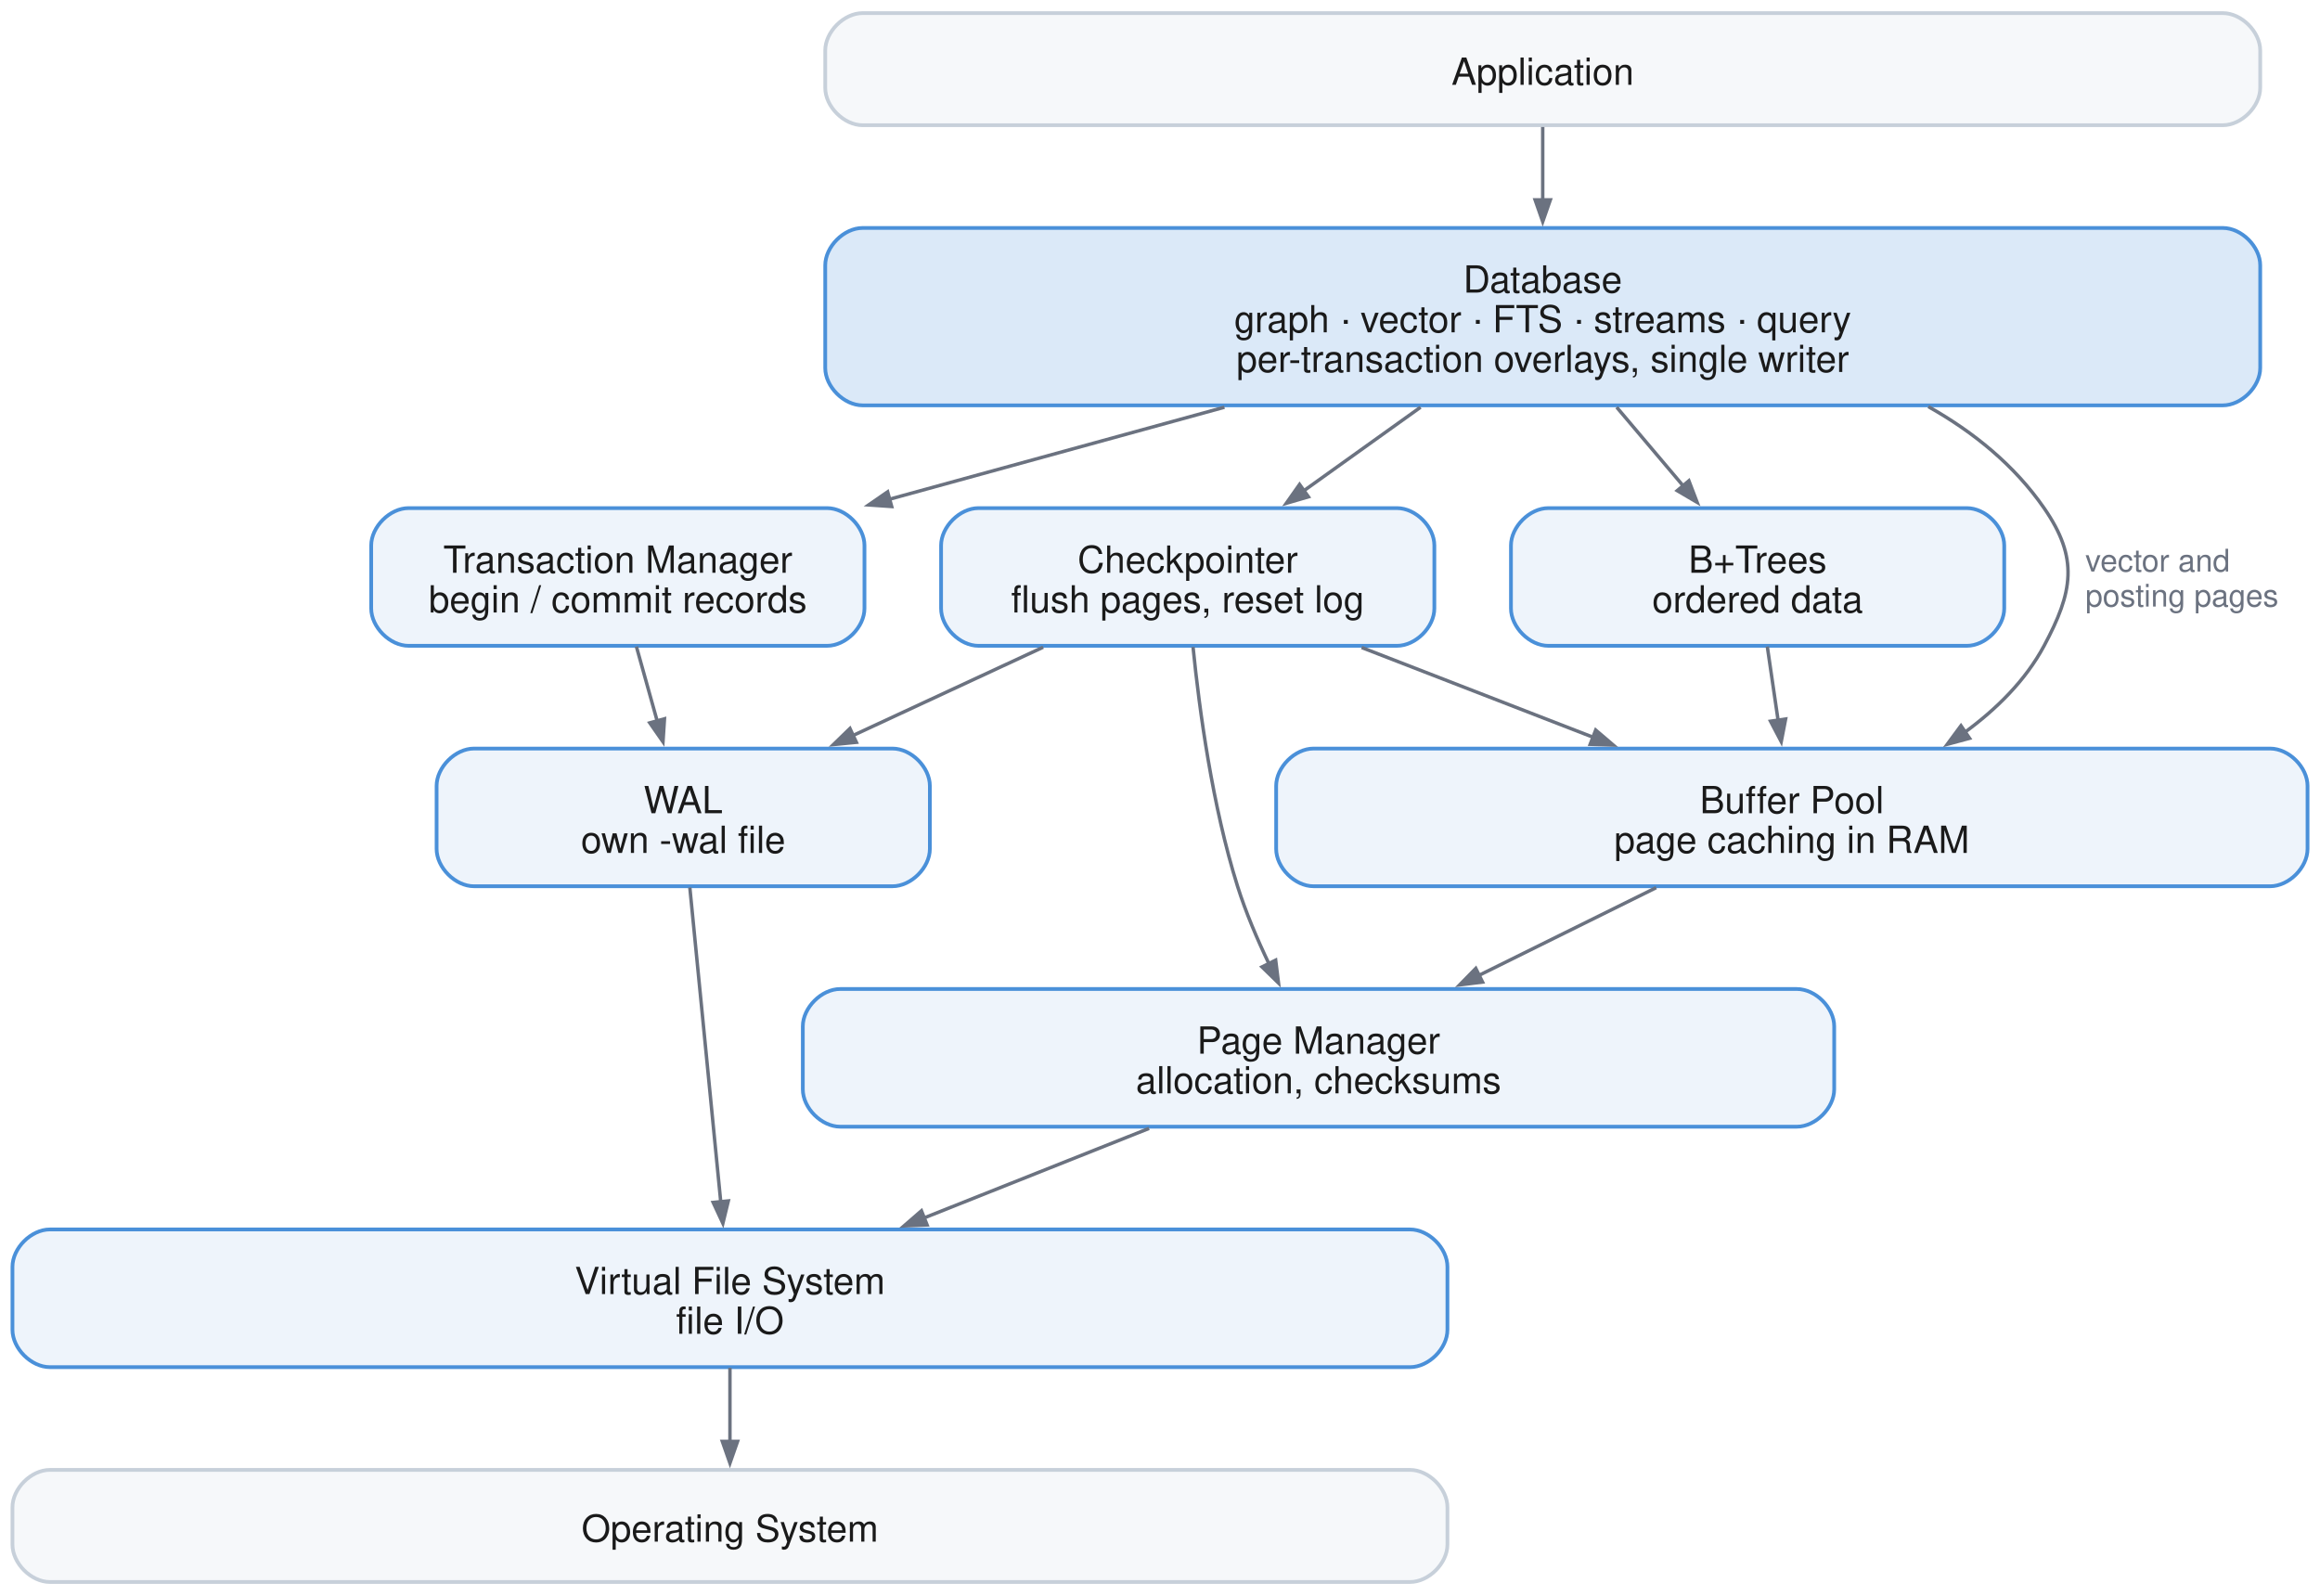
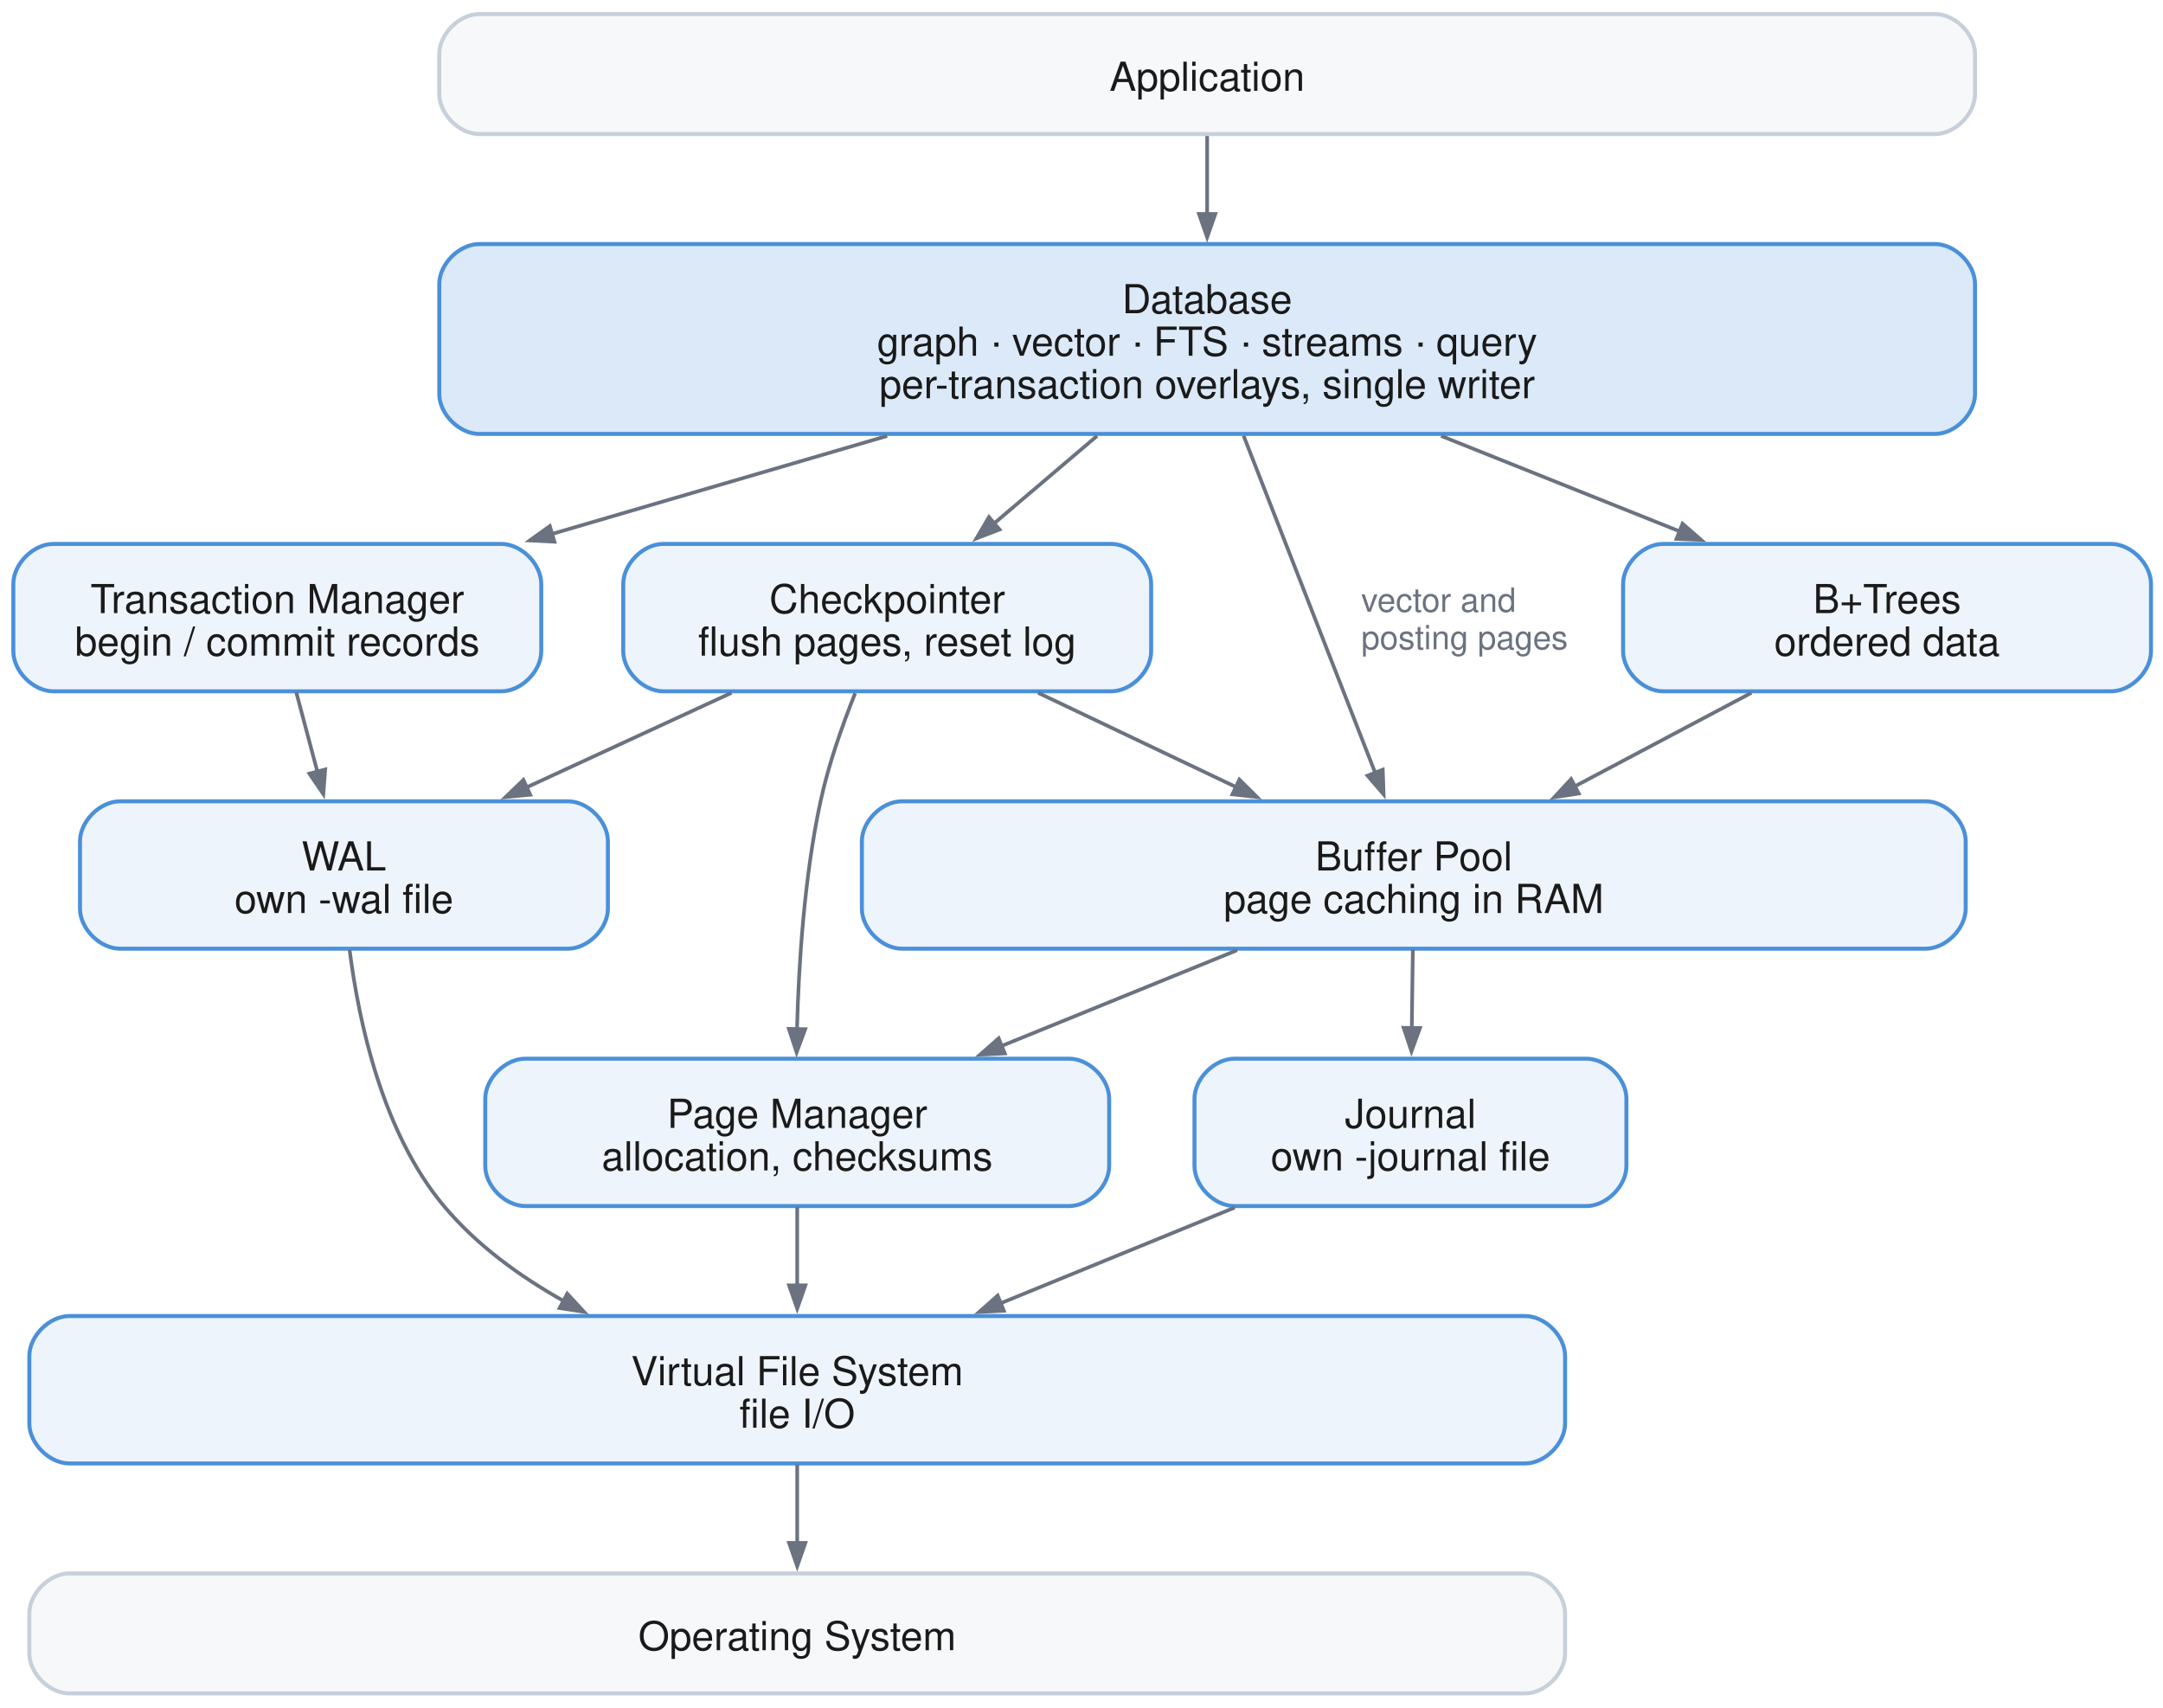
- <svg xmlns="http://www.w3.org/2000/svg" width="993" height="683" viewBox="0.00 0.00 745.00 512.00">
+ <svg xmlns="http://www.w3.org/2000/svg" width="865" height="683" viewBox="0.00 0.00 649.00 512.00">
  <g id="graph0" class="graph" transform="scale(1 1) rotate(0) translate(4 507.85)">
    <g id="node1" class="node">
-       <path fill="#f6f8fa" stroke="#c7d0da" stroke-width="1.2" d="M709.8,-503.85C709.8,-503.85 273,-503.85 273,-503.85 267,-503.85 261,-497.85 261,-491.85 261,-491.85 261,-479.85 261,-479.85 261,-473.85 267,-467.85 273,-467.85 273,-467.85 709.8,-467.85 709.8,-467.85 715.8,-467.85 721.8,-473.85 721.8,-479.85 721.8,-479.85 721.8,-491.85 721.8,-491.85 721.8,-497.85 715.8,-503.85 709.8,-503.85" />
-       <text xml:space="preserve" text-anchor="middle" x="491.4" y="-480.83" font-family="Helvetica,Arial,sans-serif" font-size="12.00" fill="#1a1a1a">Application</text>
+       <path fill="#f6f8fa" stroke="#c7d0da" stroke-width="1.2" d="M576.6,-503.85C576.6,-503.85 139.8,-503.85 139.8,-503.85 133.8,-503.85 127.8,-497.85 127.8,-491.85 127.8,-491.85 127.8,-479.85 127.8,-479.85 127.8,-473.85 133.8,-467.85 139.8,-467.85 139.8,-467.85 576.6,-467.85 576.6,-467.85 582.6,-467.85 588.6,-473.85 588.6,-479.85 588.6,-479.85 588.6,-491.85 588.6,-491.85 588.6,-497.85 582.6,-503.85 576.6,-503.85" />
+       <text xml:space="preserve" text-anchor="middle" x="358.2" y="-480.83" font-family="Helvetica,Arial,sans-serif" font-size="12.00" fill="#1a1a1a">Application</text>
    </g>
    <g id="node2" class="node">
-       <path fill="#dbe9f8" stroke="#4a90d9" stroke-width="1.2" d="M709.8,-434.85C709.8,-434.85 273,-434.85 273,-434.85 267,-434.85 261,-428.85 261,-422.85 261,-422.85 261,-389.88 261,-389.88 261,-383.88 267,-377.88 273,-377.88 273,-377.88 709.8,-377.88 709.8,-377.88 715.8,-377.88 721.8,-383.88 721.8,-389.88 721.8,-389.88 721.8,-422.85 721.8,-422.85 721.8,-428.85 715.8,-434.85 709.8,-434.85" />
-       <text xml:space="preserve" text-anchor="middle" x="491.4" y="-414.09" font-family="Helvetica,Arial,sans-serif" font-size="12.00" fill="#1a1a1a">Database</text>
-       <text xml:space="preserve" text-anchor="middle" x="491.4" y="-401.34" font-family="Helvetica,Arial,sans-serif" font-size="12.00" fill="#1a1a1a">graph · vector · FTS · streams · query</text>
-       <text xml:space="preserve" text-anchor="middle" x="491.4" y="-388.59" font-family="Helvetica,Arial,sans-serif" font-size="12.00" fill="#1a1a1a">per-transaction overlays, single writer</text>
+       <path fill="#dbe9f8" stroke="#4a90d9" stroke-width="1.2" d="M576.6,-434.85C576.6,-434.85 139.8,-434.85 139.8,-434.85 133.8,-434.85 127.8,-428.85 127.8,-422.85 127.8,-422.85 127.8,-389.88 127.8,-389.88 127.8,-383.88 133.8,-377.88 139.8,-377.88 139.8,-377.88 576.6,-377.88 576.6,-377.88 582.6,-377.88 588.6,-383.88 588.6,-389.88 588.6,-389.88 588.6,-422.85 588.6,-422.85 588.6,-428.85 582.6,-434.85 576.6,-434.85" />
+       <text xml:space="preserve" text-anchor="middle" x="358.2" y="-414.09" font-family="Helvetica,Arial,sans-serif" font-size="12.00" fill="#1a1a1a">Database</text>
+       <text xml:space="preserve" text-anchor="middle" x="358.2" y="-401.34" font-family="Helvetica,Arial,sans-serif" font-size="12.00" fill="#1a1a1a">graph · vector · FTS · streams · query</text>
+       <text xml:space="preserve" text-anchor="middle" x="358.2" y="-388.59" font-family="Helvetica,Arial,sans-serif" font-size="12.00" fill="#1a1a1a">per-transaction overlays, single writer</text>
    </g>
    <g id="edge1" class="edge">
-       <path fill="none" stroke="#6b7280" stroke-width="1.1" d="M491.4,-467.27C491.4,-460.24 491.4,-451.88 491.4,-443.66" />
-       <polygon fill="#6b7280" stroke="#6b7280" stroke-width="1.1" points="493.85,-443.88 491.4,-436.88 488.95,-443.88 493.85,-443.88" />
+       <path fill="none" stroke="#6b7280" stroke-width="1.1" d="M358.2,-467.27C358.2,-460.24 358.2,-451.88 358.2,-443.66" />
+       <polygon fill="#6b7280" stroke="#6b7280" stroke-width="1.1" points="360.65,-443.88 358.2,-436.88 355.75,-443.88 360.65,-443.88" />
    </g>
    <g id="node3" class="node">
-       <path fill="#eef4fb" stroke="#4a90d9" stroke-width="1.2" d="M627.6,-344.88C627.6,-344.88 493.2,-344.88 493.2,-344.88 487.2,-344.88 481.2,-338.88 481.2,-332.88 481.2,-332.88 481.2,-312.66 481.2,-312.66 481.2,-306.66 487.2,-300.66 493.2,-300.66 493.2,-300.66 627.6,-300.66 627.6,-300.66 633.6,-300.66 639.6,-306.66 639.6,-312.66 639.6,-312.66 639.6,-332.88 639.6,-332.88 639.6,-338.88 633.6,-344.88 627.6,-344.88" />
-       <text xml:space="preserve" text-anchor="middle" x="560.4" y="-324.12" font-family="Helvetica,Arial,sans-serif" font-size="12.00" fill="#1a1a1a">B+Trees</text>
-       <text xml:space="preserve" text-anchor="middle" x="560.4" y="-311.37" font-family="Helvetica,Arial,sans-serif" font-size="12.00" fill="#1a1a1a">ordered data</text>
+       <path fill="#eef4fb" stroke="#4a90d9" stroke-width="1.2" d="M629.4,-344.88C629.4,-344.88 495,-344.88 495,-344.88 489,-344.88 483,-338.88 483,-332.88 483,-332.88 483,-312.66 483,-312.66 483,-306.66 489,-300.66 495,-300.66 495,-300.66 629.4,-300.66 629.4,-300.66 635.4,-300.66 641.4,-306.66 641.4,-312.66 641.4,-312.66 641.4,-332.88 641.4,-332.88 641.4,-338.88 635.4,-344.88 629.4,-344.88" />
+       <text xml:space="preserve" text-anchor="middle" x="562.2" y="-324.12" font-family="Helvetica,Arial,sans-serif" font-size="12.00" fill="#1a1a1a">B+Trees</text>
+       <text xml:space="preserve" text-anchor="middle" x="562.2" y="-311.37" font-family="Helvetica,Arial,sans-serif" font-size="12.00" fill="#1a1a1a">ordered data</text>
    </g>
    <g id="edge2" class="edge">
-       <path fill="none" stroke="#6b7280" stroke-width="1.1" d="M515.15,-377.28C522.17,-368.98 529.85,-359.9 536.86,-351.61" />
-       <polygon fill="#6b7280" stroke="#6b7280" stroke-width="1.1" points="538.34,-353.66 540.99,-346.73 534.59,-350.49 538.34,-353.66" />
+       <path fill="none" stroke="#6b7280" stroke-width="1.1" d="M428.41,-377.28C451.71,-367.97 477.46,-357.66 500.11,-348.6" />
+       <polygon fill="#6b7280" stroke="#6b7280" stroke-width="1.1" points="500.84,-350.95 506.43,-346.08 499.02,-346.4 500.84,-350.95" />
    </g>
    <g id="node4" class="node">
-       <path fill="#eef4fb" stroke="#4a90d9" stroke-width="1.2" d="M261.6,-344.88C261.6,-344.88 127.2,-344.88 127.2,-344.88 121.2,-344.88 115.2,-338.88 115.2,-332.88 115.2,-332.88 115.2,-312.66 115.2,-312.66 115.2,-306.66 121.2,-300.66 127.2,-300.66 127.2,-300.66 261.6,-300.66 261.6,-300.66 267.6,-300.66 273.6,-306.66 273.6,-312.66 273.6,-312.66 273.6,-332.88 273.6,-332.88 273.6,-338.88 267.6,-344.88 261.6,-344.88" />
-       <text xml:space="preserve" text-anchor="middle" x="194.4" y="-324.12" font-family="Helvetica,Arial,sans-serif" font-size="12.00" fill="#1a1a1a">Transaction Manager</text>
-       <text xml:space="preserve" text-anchor="middle" x="194.4" y="-311.37" font-family="Helvetica,Arial,sans-serif" font-size="12.00" fill="#1a1a1a">begin / commit records</text>
+       <path fill="#eef4fb" stroke="#4a90d9" stroke-width="1.2" d="M146.4,-344.88C146.4,-344.88 12,-344.88 12,-344.88 6,-344.88 0,-338.88 0,-332.88 0,-332.88 0,-312.66 0,-312.66 0,-306.66 6,-300.66 12,-300.66 12,-300.66 146.4,-300.66 146.4,-300.66 152.4,-300.66 158.4,-306.66 158.4,-312.66 158.4,-312.66 158.4,-332.88 158.4,-332.88 158.4,-338.88 152.4,-344.88 146.4,-344.88" />
+       <text xml:space="preserve" text-anchor="middle" x="79.2" y="-324.12" font-family="Helvetica,Arial,sans-serif" font-size="12.00" fill="#1a1a1a">Transaction Manager</text>
+       <text xml:space="preserve" text-anchor="middle" x="79.2" y="-311.37" font-family="Helvetica,Arial,sans-serif" font-size="12.00" fill="#1a1a1a">begin / commit records</text>
    </g>
    <g id="edge3" class="edge">
-       <path fill="none" stroke="#6b7280" stroke-width="1.1" d="M389.19,-377.28C354.08,-367.64 315.14,-356.94 281.36,-347.66" />
-       <polygon fill="#6b7280" stroke="#6b7280" stroke-width="1.1" points="282.34,-345.39 274.94,-345.9 281.04,-350.11 282.34,-345.39" />
+       <path fill="none" stroke="#6b7280" stroke-width="1.1" d="M262.18,-377.28C229.34,-367.68 192.93,-357.03 161.29,-347.78" />
+       <polygon fill="#6b7280" stroke="#6b7280" stroke-width="1.1" points="162.36,-345.54 154.95,-345.92 160.98,-350.24 162.36,-345.54" />
    </g>
    <g id="node5" class="node">
-       <path fill="#eef4fb" stroke="#4a90d9" stroke-width="1.2" d="M444.6,-344.88C444.6,-344.88 310.2,-344.88 310.2,-344.88 304.2,-344.88 298.2,-338.88 298.2,-332.88 298.2,-332.88 298.2,-312.66 298.2,-312.66 298.2,-306.66 304.2,-300.66 310.2,-300.66 310.2,-300.66 444.6,-300.66 444.6,-300.66 450.6,-300.66 456.6,-306.66 456.6,-312.66 456.6,-312.66 456.6,-332.88 456.6,-332.88 456.6,-338.88 450.6,-344.88 444.6,-344.88" />
-       <text xml:space="preserve" text-anchor="middle" x="377.4" y="-324.12" font-family="Helvetica,Arial,sans-serif" font-size="12.00" fill="#1a1a1a">Checkpointer</text>
-       <text xml:space="preserve" text-anchor="middle" x="377.4" y="-311.37" font-family="Helvetica,Arial,sans-serif" font-size="12.00" fill="#1a1a1a">flush pages, reset log</text>
+       <path fill="#eef4fb" stroke="#4a90d9" stroke-width="1.2" d="M329.4,-344.88C329.4,-344.88 195,-344.88 195,-344.88 189,-344.88 183,-338.88 183,-332.88 183,-332.88 183,-312.66 183,-312.66 183,-306.66 189,-300.66 195,-300.66 195,-300.66 329.4,-300.66 329.4,-300.66 335.4,-300.66 341.4,-306.66 341.4,-312.66 341.4,-312.66 341.4,-332.88 341.4,-332.88 341.4,-338.88 335.4,-344.88 329.4,-344.88" />
+       <text xml:space="preserve" text-anchor="middle" x="262.2" y="-324.12" font-family="Helvetica,Arial,sans-serif" font-size="12.00" fill="#1a1a1a">Checkpointer</text>
+       <text xml:space="preserve" text-anchor="middle" x="262.2" y="-311.37" font-family="Helvetica,Arial,sans-serif" font-size="12.00" fill="#1a1a1a">flush pages, reset log</text>
    </g>
    <g id="edge4" class="edge">
-       <path fill="none" stroke="#6b7280" stroke-width="1.1" d="M452.17,-377.28C440,-368.58 426.63,-359.01 414.61,-350.4" />
-       <polygon fill="#6b7280" stroke="#6b7280" stroke-width="1.1" points="416.17,-348.51 409.05,-346.43 413.32,-352.49 416.17,-348.51" />
+       <path fill="none" stroke="#6b7280" stroke-width="1.1" d="M325.16,-377.28C315.11,-368.74 304.08,-359.36 294.1,-350.88" />
+       <polygon fill="#6b7280" stroke="#6b7280" stroke-width="1.1" points="295.9,-349.2 288.98,-346.54 292.73,-352.94 295.9,-349.2" />
    </g>
    <g id="node7" class="node">
-       <path fill="#eef4fb" stroke="#4a90d9" stroke-width="1.2" d="M725,-267.66C725,-267.66 417.8,-267.66 417.8,-267.66 411.8,-267.66 405.8,-261.66 405.8,-255.66 405.8,-255.66 405.8,-235.44 405.8,-235.44 405.8,-229.44 411.8,-223.44 417.8,-223.44 417.8,-223.44 725,-223.44 725,-223.44 731,-223.44 737,-229.44 737,-235.44 737,-235.44 737,-255.66 737,-255.66 737,-261.66 731,-267.66 725,-267.66" />
-       <text xml:space="preserve" text-anchor="middle" x="571.4" y="-246.9" font-family="Helvetica,Arial,sans-serif" font-size="12.00" fill="#1a1a1a">Buffer Pool</text>
-       <text xml:space="preserve" text-anchor="middle" x="571.4" y="-234.15" font-family="Helvetica,Arial,sans-serif" font-size="12.00" fill="#1a1a1a">page caching in RAM</text>
+       <path fill="#eef4fb" stroke="#4a90d9" stroke-width="1.2" d="M573.8,-267.66C573.8,-267.66 266.6,-267.66 266.6,-267.66 260.6,-267.66 254.6,-261.66 254.6,-255.66 254.6,-255.66 254.6,-235.44 254.6,-235.44 254.6,-229.44 260.6,-223.44 266.6,-223.44 266.6,-223.44 573.8,-223.44 573.8,-223.44 579.8,-223.44 585.8,-229.44 585.8,-235.44 585.8,-235.44 585.8,-255.66 585.8,-255.66 585.8,-261.66 579.8,-267.66 573.8,-267.66" />
+       <text xml:space="preserve" text-anchor="middle" x="420.2" y="-246.9" font-family="Helvetica,Arial,sans-serif" font-size="12.00" fill="#1a1a1a">Buffer Pool</text>
+       <text xml:space="preserve" text-anchor="middle" x="420.2" y="-234.15" font-family="Helvetica,Arial,sans-serif" font-size="12.00" fill="#1a1a1a">page caching in RAM</text>
    </g>
    <g id="edge5" class="edge">
-       <path fill="none" stroke="#6b7280" stroke-width="1.1" d="M615.23,-377.47C629.82,-369.25 642.88,-358.63 652.4,-344.88 663.59,-328.72 661.67,-317.99 652.4,-300.66 646.45,-289.53 637.08,-280.29 626.79,-272.78" />
-       <polygon fill="#6b7280" stroke="#6b7280" stroke-width="1.1" points="628.47,-270.96 621.3,-269.03 625.71,-275 628.47,-270.96" />
-       <text xml:space="preserve" text-anchor="start" x="660.09" y="-324.52" font-family="Helvetica,Arial,sans-serif" font-size="10.00" fill="#6b7280">  vector and</text>
-       <text xml:space="preserve" text-anchor="start" x="660.09" y="-313.27" font-family="Helvetica,Arial,sans-serif" font-size="10.00" fill="#6b7280">  posting pages</text>
+       <path fill="none" stroke="#6b7280" stroke-width="1.1" d="M369.14,-377.34C380.26,-348.85 397.42,-304.9 408.73,-275.93" />
+       <polygon fill="#6b7280" stroke="#6b7280" stroke-width="1.1" points="410.89,-277.15 411.15,-269.74 406.32,-275.36 410.89,-277.15" />
+       <text xml:space="preserve" text-anchor="start" x="398.87" y="-324.52" font-family="Helvetica,Arial,sans-serif" font-size="10.00" fill="#6b7280">  vector and</text>
+       <text xml:space="preserve" text-anchor="start" x="398.87" y="-313.27" font-family="Helvetica,Arial,sans-serif" font-size="10.00" fill="#6b7280">  posting pages</text>
    </g>
    <g id="edge7" class="edge">
-       <path fill="none" stroke="#6b7280" stroke-width="1.1" d="M563.52,-300.42C564.6,-293.02 565.84,-284.58 567,-276.61" />
-       <polygon fill="#6b7280" stroke="#6b7280" stroke-width="1.1" points="569.4,-277.15 567.99,-269.87 564.55,-276.44 569.4,-277.15" />
+       <path fill="none" stroke="#6b7280" stroke-width="1.1" d="M521.51,-300.21C504.87,-291.4 485.5,-281.14 468.18,-271.97" />
+       <polygon fill="#6b7280" stroke="#6b7280" stroke-width="1.1" points="469.7,-270 462.37,-268.89 467.41,-274.33 469.7,-270" />
    </g>
    <g id="node6" class="node">
-       <path fill="#eef4fb" stroke="#4a90d9" stroke-width="1.2" d="M282.6,-267.66C282.6,-267.66 148.2,-267.66 148.2,-267.66 142.2,-267.66 136.2,-261.66 136.2,-255.66 136.2,-255.66 136.2,-235.44 136.2,-235.44 136.2,-229.44 142.2,-223.44 148.2,-223.44 148.2,-223.44 282.6,-223.44 282.6,-223.44 288.6,-223.44 294.6,-229.44 294.6,-235.44 294.6,-235.44 294.6,-255.66 294.6,-255.66 294.6,-261.66 288.6,-267.66 282.6,-267.66" />
-       <text xml:space="preserve" text-anchor="middle" x="215.4" y="-246.9" font-family="Helvetica,Arial,sans-serif" font-size="12.00" fill="#1a1a1a">WAL</text>
-       <text xml:space="preserve" text-anchor="middle" x="215.4" y="-234.15" font-family="Helvetica,Arial,sans-serif" font-size="12.00" fill="#1a1a1a">own -wal file</text>
+       <path fill="#eef4fb" stroke="#4a90d9" stroke-width="1.2" d="M166.4,-267.66C166.4,-267.66 32,-267.66 32,-267.66 26,-267.66 20,-261.66 20,-255.66 20,-255.66 20,-235.44 20,-235.44 20,-229.44 26,-223.44 32,-223.44 32,-223.44 166.4,-223.44 166.4,-223.44 172.4,-223.44 178.4,-229.44 178.4,-235.44 178.4,-235.44 178.4,-255.66 178.4,-255.66 178.4,-261.66 172.4,-267.66 166.4,-267.66" />
+       <text xml:space="preserve" text-anchor="middle" x="99.2" y="-246.9" font-family="Helvetica,Arial,sans-serif" font-size="12.00" fill="#1a1a1a">WAL</text>
+       <text xml:space="preserve" text-anchor="middle" x="99.2" y="-234.15" font-family="Helvetica,Arial,sans-serif" font-size="12.00" fill="#1a1a1a">own -wal file</text>
    </g>
    <g id="edge6" class="edge">
-       <path fill="none" stroke="#6b7280" stroke-width="1.1" d="M200.36,-300.42C202.45,-292.94 204.83,-284.4 207.08,-276.35" />
-       <polygon fill="#6b7280" stroke="#6b7280" stroke-width="1.1" points="209.38,-277.22 208.9,-269.82 204.66,-275.91 209.38,-277.22" />
+       <path fill="none" stroke="#6b7280" stroke-width="1.1" d="M84.88,-300.42C86.87,-292.94 89.14,-284.4 91.28,-276.35" />
+       <polygon fill="#6b7280" stroke="#6b7280" stroke-width="1.1" points="93.58,-277.22 93.01,-269.83 88.84,-275.96 93.58,-277.22" />
    </g>
    <g id="edge10" class="edge">
-       <path fill="none" stroke="#6b7280" stroke-width="1.1" d="M330.98,-300.21C311.91,-291.36 289.7,-281.05 269.87,-271.84" />
-       <polygon fill="#6b7280" stroke="#6b7280" stroke-width="1.1" points="271,-269.67 263.62,-268.94 268.94,-274.11 271,-269.67" />
+       <path fill="none" stroke="#6b7280" stroke-width="1.1" d="M215.49,-300.21C196.31,-291.36 173.96,-281.05 154,-271.84" />
+       <polygon fill="#6b7280" stroke="#6b7280" stroke-width="1.1" points="155.09,-269.64 147.71,-268.94 153.04,-274.09 155.09,-269.64" />
    </g>
    <g id="edge8" class="edge">
-       <path fill="none" stroke="#6b7280" stroke-width="1.1" d="M433.25,-300.11C456.48,-291.11 483.58,-280.6 507.59,-271.29" />
-       <polygon fill="#6b7280" stroke="#6b7280" stroke-width="1.1" points="508.41,-273.6 514.05,-268.79 506.64,-269.03 508.41,-273.6" />
+       <path fill="none" stroke="#6b7280" stroke-width="1.1" d="M307.48,-300.21C325.99,-291.4 347.55,-281.14 366.82,-271.96" />
+       <polygon fill="#6b7280" stroke="#6b7280" stroke-width="1.1" points="367.87,-274.18 373.14,-268.95 365.77,-269.75 367.87,-274.18" />
    </g>
    <g id="node8" class="node">
-       <path fill="#eef4fb" stroke="#4a90d9" stroke-width="1.2" d="M573,-190.44C573,-190.44 265.8,-190.44 265.8,-190.44 259.8,-190.44 253.8,-184.44 253.8,-178.44 253.8,-178.44 253.8,-158.22 253.8,-158.22 253.8,-152.22 259.8,-146.22 265.8,-146.22 265.8,-146.22 573,-146.22 573,-146.22 579,-146.22 585,-152.22 585,-158.22 585,-158.22 585,-178.44 585,-178.44 585,-184.44 579,-190.44 573,-190.44" />
-       <text xml:space="preserve" text-anchor="middle" x="419.4" y="-169.68" font-family="Helvetica,Arial,sans-serif" font-size="12.00" fill="#1a1a1a">Page Manager</text>
-       <text xml:space="preserve" text-anchor="middle" x="419.4" y="-156.93" font-family="Helvetica,Arial,sans-serif" font-size="12.00" fill="#1a1a1a">allocation, checksums</text>
+       <path fill="#eef4fb" stroke="#4a90d9" stroke-width="1.2" d="M316.8,-190.44C316.8,-190.44 153.6,-190.44 153.6,-190.44 147.6,-190.44 141.6,-184.44 141.6,-178.44 141.6,-178.44 141.6,-158.22 141.6,-158.22 141.6,-152.22 147.6,-146.22 153.6,-146.22 153.6,-146.22 316.8,-146.22 316.8,-146.22 322.8,-146.22 328.8,-152.22 328.8,-158.22 328.8,-158.22 328.8,-178.44 328.8,-178.44 328.8,-184.44 322.8,-190.44 316.8,-190.44" />
+       <text xml:space="preserve" text-anchor="middle" x="235.2" y="-169.68" font-family="Helvetica,Arial,sans-serif" font-size="12.00" fill="#1a1a1a">Page Manager</text>
+       <text xml:space="preserve" text-anchor="middle" x="235.2" y="-156.93" font-family="Helvetica,Arial,sans-serif" font-size="12.00" fill="#1a1a1a">allocation, checksums</text>
    </g>
    <g id="edge9" class="edge">
-       <path fill="none" stroke="#6b7280" stroke-width="1.1" d="M379.11,-300.26C381.14,-280.06 385.31,-249.18 393.4,-223.44 396.03,-215.09 399.73,-206.39 403.52,-198.48" />
-       <polygon fill="#6b7280" stroke="#6b7280" stroke-width="1.1" points="405.64,-199.71 406.56,-192.35 401.25,-197.53 405.64,-199.71" />
+       <path fill="none" stroke="#6b7280" stroke-width="1.1" d="M252.58,-300.08C248.69,-290.35 244.57,-278.62 242.2,-267.66 237.32,-245.03 235.64,-218.86 235.14,-199.21" />
+       <polygon fill="#6b7280" stroke="#6b7280" stroke-width="1.1" points="237.6,-199.29 235.02,-192.34 232.7,-199.38 237.6,-199.29" />
+     </g>
+     <g id="node10" class="node">
+       <path fill="#eef4fb" stroke="#4a90d9" stroke-width="1.2" d="M453.6,-113.22C453.6,-113.22 16.8,-113.22 16.8,-113.22 10.8,-113.22 4.8,-107.22 4.8,-101.22 4.8,-101.22 4.8,-81 4.8,-81 4.8,-75 10.8,-69 16.8,-69 16.8,-69 453.6,-69 453.6,-69 459.6,-69 465.6,-75 465.6,-81 465.6,-81 465.6,-101.22 465.6,-101.22 465.6,-107.22 459.6,-113.22 453.6,-113.22" />
+       <text xml:space="preserve" text-anchor="middle" x="235.2" y="-92.46" font-family="Helvetica,Arial,sans-serif" font-size="12.00" fill="#1a1a1a">Virtual File System</text>
+       <text xml:space="preserve" text-anchor="middle" x="235.2" y="-79.71" font-family="Helvetica,Arial,sans-serif" font-size="12.00" fill="#1a1a1a">file I/O</text>
+     </g>
+     <g id="edge14" class="edge">
+       <path fill="none" stroke="#6b7280" stroke-width="1.1" d="M100.9,-223.08C103.64,-201.46 110.74,-168.24 129.2,-146.22 138.94,-134.59 151.81,-125.19 165.22,-117.68" />
+       <polygon fill="#6b7280" stroke="#6b7280" stroke-width="1.1" points="166.2,-119.93 171.23,-114.49 163.9,-115.61 166.2,-119.93" />
+     </g>
+     <g id="edge11" class="edge">
+       <path fill="none" stroke="#6b7280" stroke-width="1.1" d="M367.19,-222.99C345.12,-214.02 319.37,-203.55 296.5,-194.25" />
+       <polygon fill="#6b7280" stroke="#6b7280" stroke-width="1.1" points="297.49,-192.01 290.08,-191.65 295.65,-196.55 297.49,-192.01" />
    </g>
    <g id="node9" class="node">
-       <path fill="#eef4fb" stroke="#4a90d9" stroke-width="1.2" d="M448.8,-113.22C448.8,-113.22 12,-113.22 12,-113.22 6,-113.22 0,-107.22 0,-101.22 0,-101.22 0,-81 0,-81 0,-75 6,-69 12,-69 12,-69 448.8,-69 448.8,-69 454.8,-69 460.8,-75 460.8,-81 460.8,-81 460.8,-101.22 460.8,-101.22 460.8,-107.22 454.8,-113.22 448.8,-113.22" />
-       <text xml:space="preserve" text-anchor="middle" x="230.4" y="-92.46" font-family="Helvetica,Arial,sans-serif" font-size="12.00" fill="#1a1a1a">Virtual File System</text>
-       <text xml:space="preserve" text-anchor="middle" x="230.4" y="-79.71" font-family="Helvetica,Arial,sans-serif" font-size="12.00" fill="#1a1a1a">file I/O</text>
+       <path fill="#eef4fb" stroke="#4a90d9" stroke-width="1.2" d="M472,-190.44C472,-190.44 366.4,-190.44 366.4,-190.44 360.4,-190.44 354.4,-184.44 354.4,-178.44 354.4,-178.44 354.4,-158.22 354.4,-158.22 354.4,-152.22 360.4,-146.22 366.4,-146.22 366.4,-146.22 472,-146.22 472,-146.22 478,-146.22 484,-152.22 484,-158.22 484,-158.22 484,-178.44 484,-178.44 484,-184.44 478,-190.44 472,-190.44" />
+       <text xml:space="preserve" text-anchor="middle" x="419.2" y="-169.68" font-family="Helvetica,Arial,sans-serif" font-size="12.00" fill="#1a1a1a">Journal</text>
+       <text xml:space="preserve" text-anchor="middle" x="419.2" y="-156.93" font-family="Helvetica,Arial,sans-serif" font-size="12.00" fill="#1a1a1a">own -journal file</text>
+     </g>
+     <g id="edge12" class="edge">
+       <path fill="none" stroke="#6b7280" stroke-width="1.1" d="M419.92,-223.2C419.82,-215.87 419.71,-207.54 419.6,-199.64" />
+       <polygon fill="#6b7280" stroke="#6b7280" stroke-width="1.1" points="422.05,-199.63 419.51,-192.66 417.15,-199.7 422.05,-199.63" />
    </g>
    <g id="edge13" class="edge">
-       <path fill="none" stroke="#6b7280" stroke-width="1.1" d="M217.52,-223.03C220.12,-196.59 224.55,-151.58 227.47,-121.85" />
-       <polygon fill="#6b7280" stroke="#6b7280" stroke-width="1.1" points="229.88,-122.38 228.13,-115.18 225.01,-121.9 229.88,-122.38" />
+       <path fill="none" stroke="#6b7280" stroke-width="1.1" d="M235.2,-145.98C235.2,-138.65 235.2,-130.32 235.2,-122.42" />
+       <polygon fill="#6b7280" stroke="#6b7280" stroke-width="1.1" points="237.65,-122.44 235.2,-115.44 232.75,-122.44 237.65,-122.44" />
    </g>
-     <g id="edge11" class="edge">
-       <path fill="none" stroke="#6b7280" stroke-width="1.1" d="M527.84,-222.99C509.95,-214.14 489.11,-203.83 470.51,-194.62" />
-       <polygon fill="#6b7280" stroke="#6b7280" stroke-width="1.1" points="472.08,-192.67 464.72,-191.76 469.91,-197.06 472.08,-192.67" />
+     <g id="edge15" class="edge">
+       <path fill="none" stroke="#6b7280" stroke-width="1.1" d="M366.47,-145.77C344.53,-136.8 318.92,-126.33 296.17,-117.03" />
+       <polygon fill="#6b7280" stroke="#6b7280" stroke-width="1.1" points="297.2,-114.81 289.79,-114.43 295.35,-119.35 297.2,-114.81" />
    </g>
-     <g id="edge12" class="edge">
-       <path fill="none" stroke="#6b7280" stroke-width="1.1" d="M364.99,-145.67C342.35,-136.67 315.96,-126.16 292.56,-116.85" />
-       <polygon fill="#6b7280" stroke="#6b7280" stroke-width="1.1" points="293.71,-114.67 286.3,-114.36 291.9,-119.22 293.71,-114.67" />
+     <g id="node11" class="node">
+       <path fill="#f6f8fa" stroke="#c7d0da" stroke-width="1.2" d="M453.6,-36C453.6,-36 16.8,-36 16.8,-36 10.8,-36 4.8,-30 4.8,-24 4.8,-24 4.8,-12 4.8,-12 4.8,-6 10.8,0 16.8,0 16.8,0 453.6,0 453.6,0 459.6,0 465.6,-6 465.6,-12 465.6,-12 465.6,-24 465.6,-24 465.6,-30 459.6,-36 453.6,-36" />
+       <text xml:space="preserve" text-anchor="middle" x="235.2" y="-12.97" font-family="Helvetica,Arial,sans-serif" font-size="12.00" fill="#1a1a1a">Operating System</text>
    </g>
-     <g id="node10" class="node">
-       <path fill="#f6f8fa" stroke="#c7d0da" stroke-width="1.2" d="M448.8,-36C448.8,-36 12,-36 12,-36 6,-36 0,-30 0,-24 0,-24 0,-12 0,-12 0,-6 6,0 12,0 12,0 448.8,0 448.8,0 454.8,0 460.8,-6 460.8,-12 460.8,-12 460.8,-24 460.8,-24 460.8,-30 454.8,-36 448.8,-36" />
-       <text xml:space="preserve" text-anchor="middle" x="230.4" y="-12.97" font-family="Helvetica,Arial,sans-serif" font-size="12.00" fill="#1a1a1a">Operating System</text>
-     </g>
-     <g id="edge14" class="edge">
-       <path fill="none" stroke="#6b7280" stroke-width="1.1" d="M230.4,-68.77C230.4,-61.28 230.4,-52.79 230.4,-44.96" />
-       <polygon fill="#6b7280" stroke="#6b7280" stroke-width="1.1" points="232.85,-45.16 230.4,-38.16 227.95,-45.16 232.85,-45.16" />
+     <g id="edge16" class="edge">
+       <path fill="none" stroke="#6b7280" stroke-width="1.1" d="M235.2,-68.77C235.2,-61.28 235.2,-52.79 235.2,-44.96" />
+       <polygon fill="#6b7280" stroke="#6b7280" stroke-width="1.1" points="237.65,-45.16 235.2,-38.16 232.75,-45.16 237.65,-45.16" />
    </g>
  </g>
</svg>
